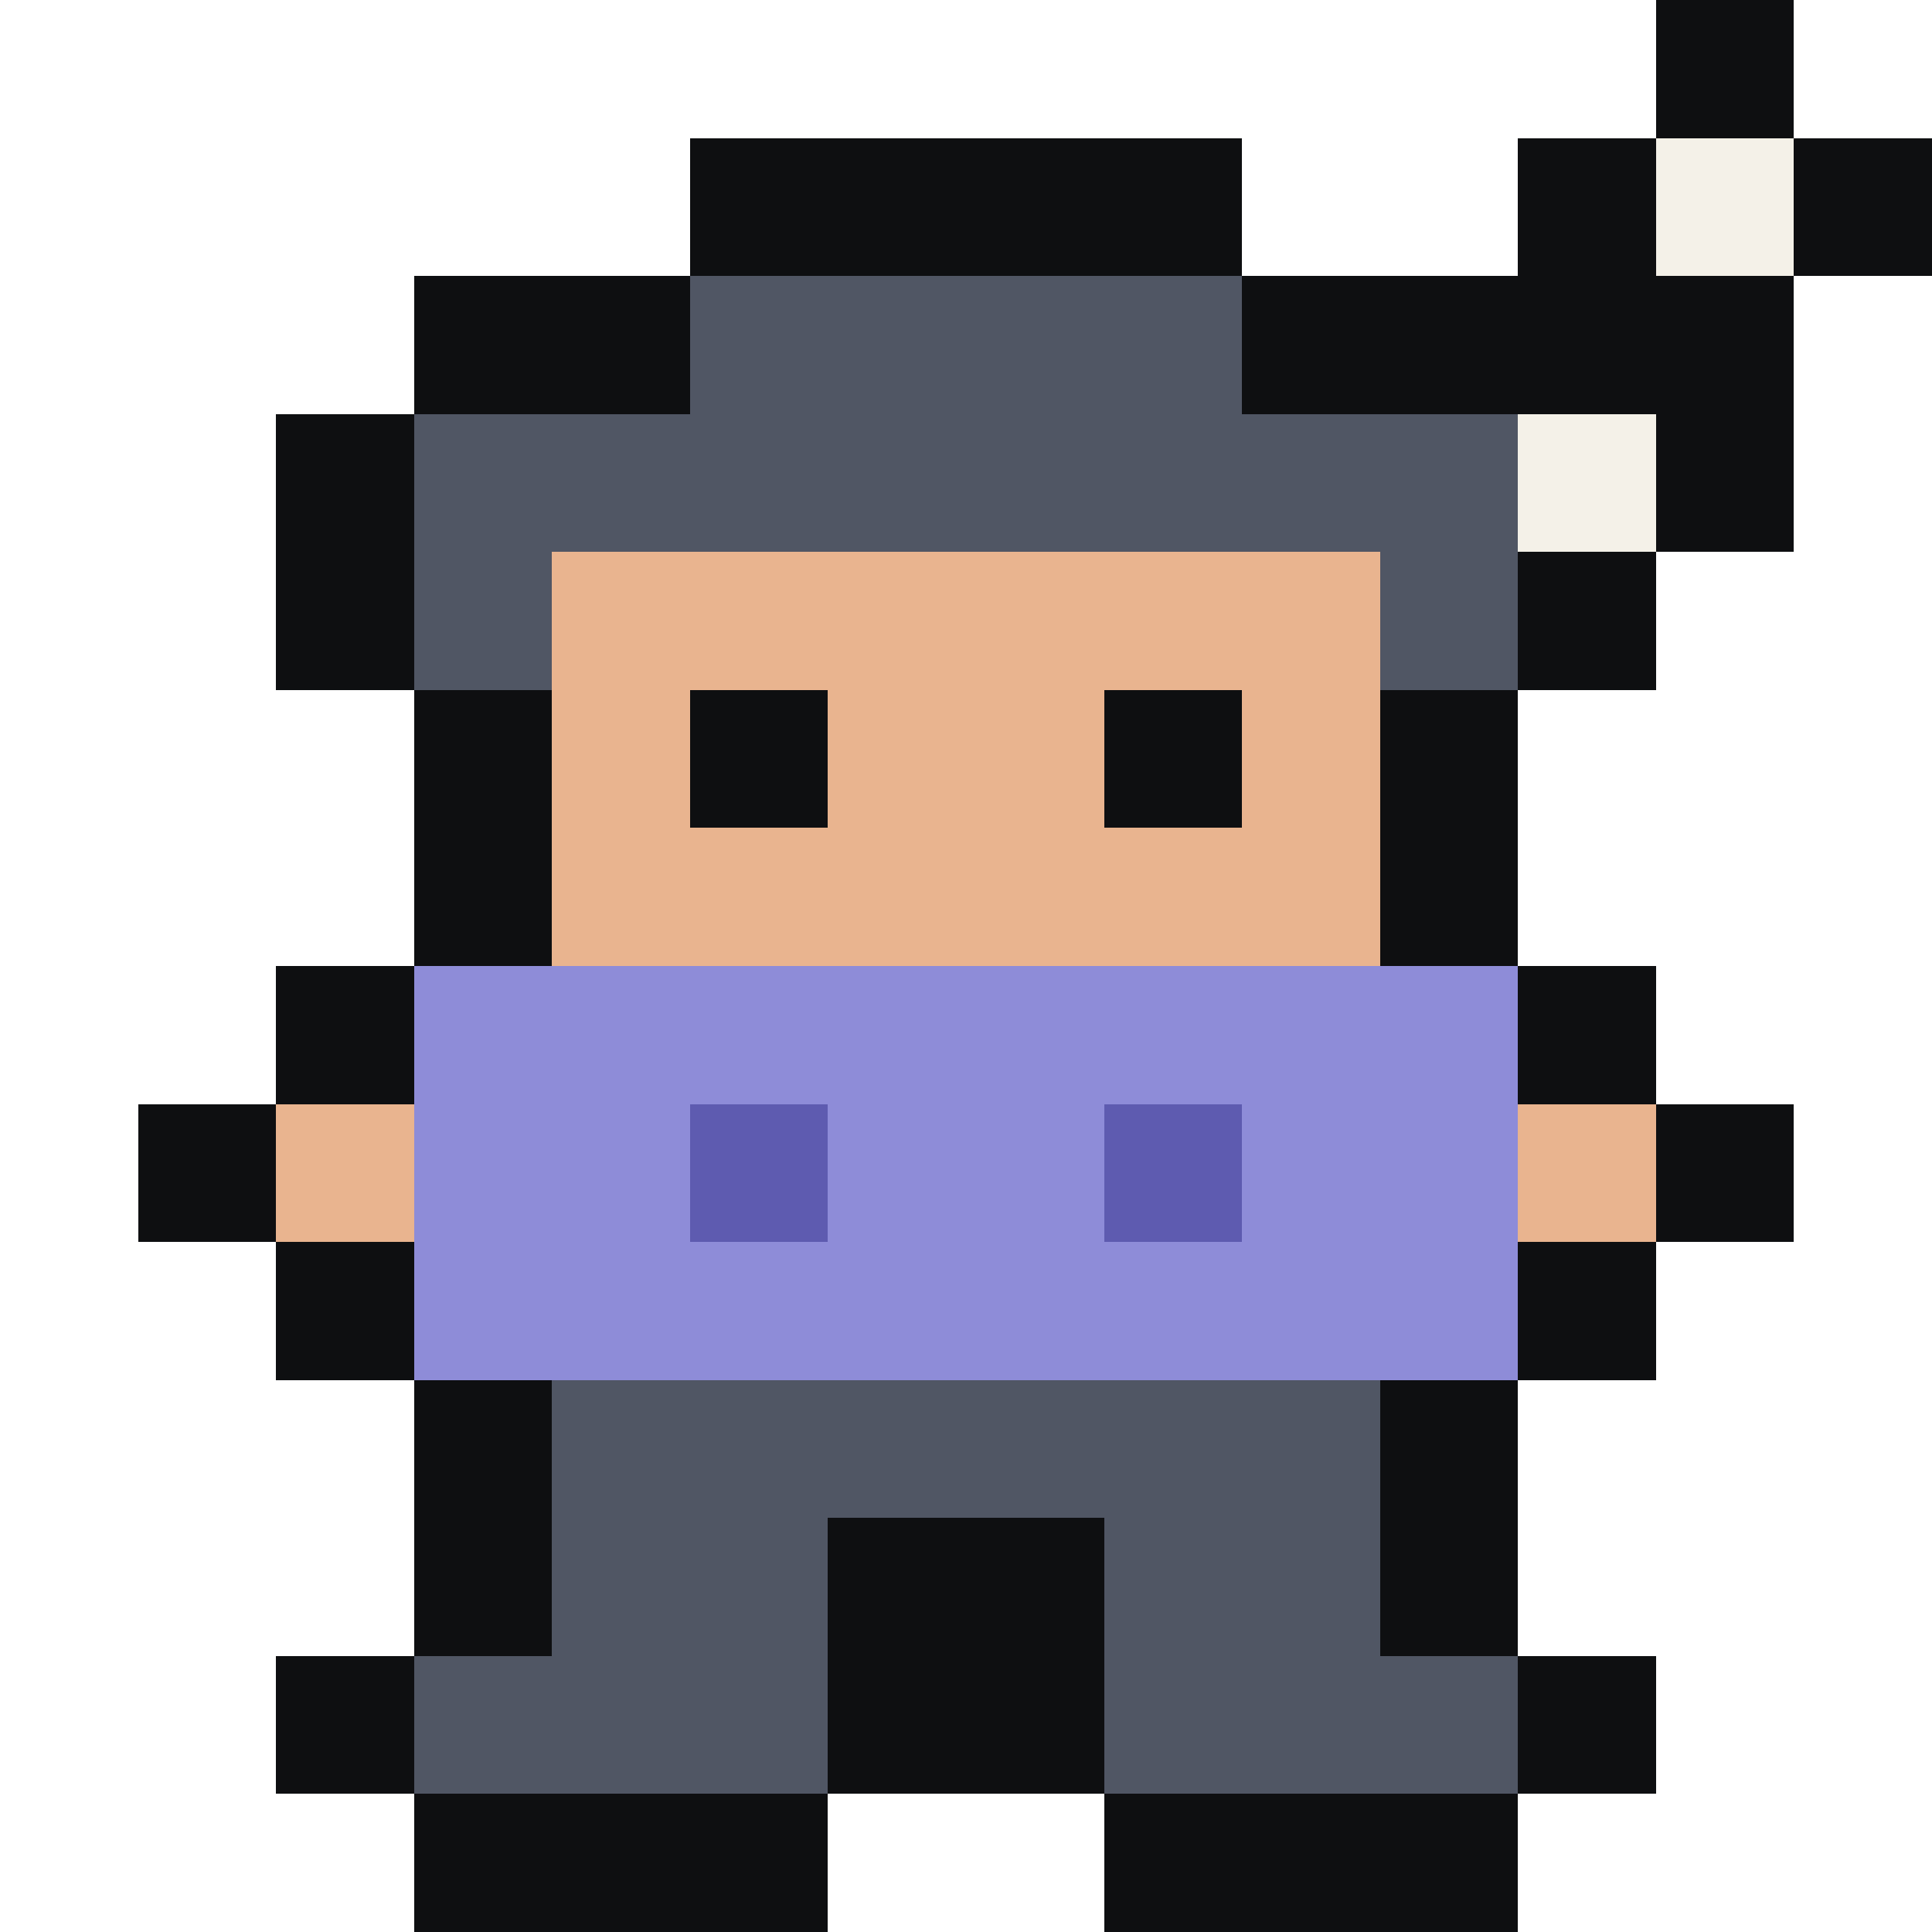
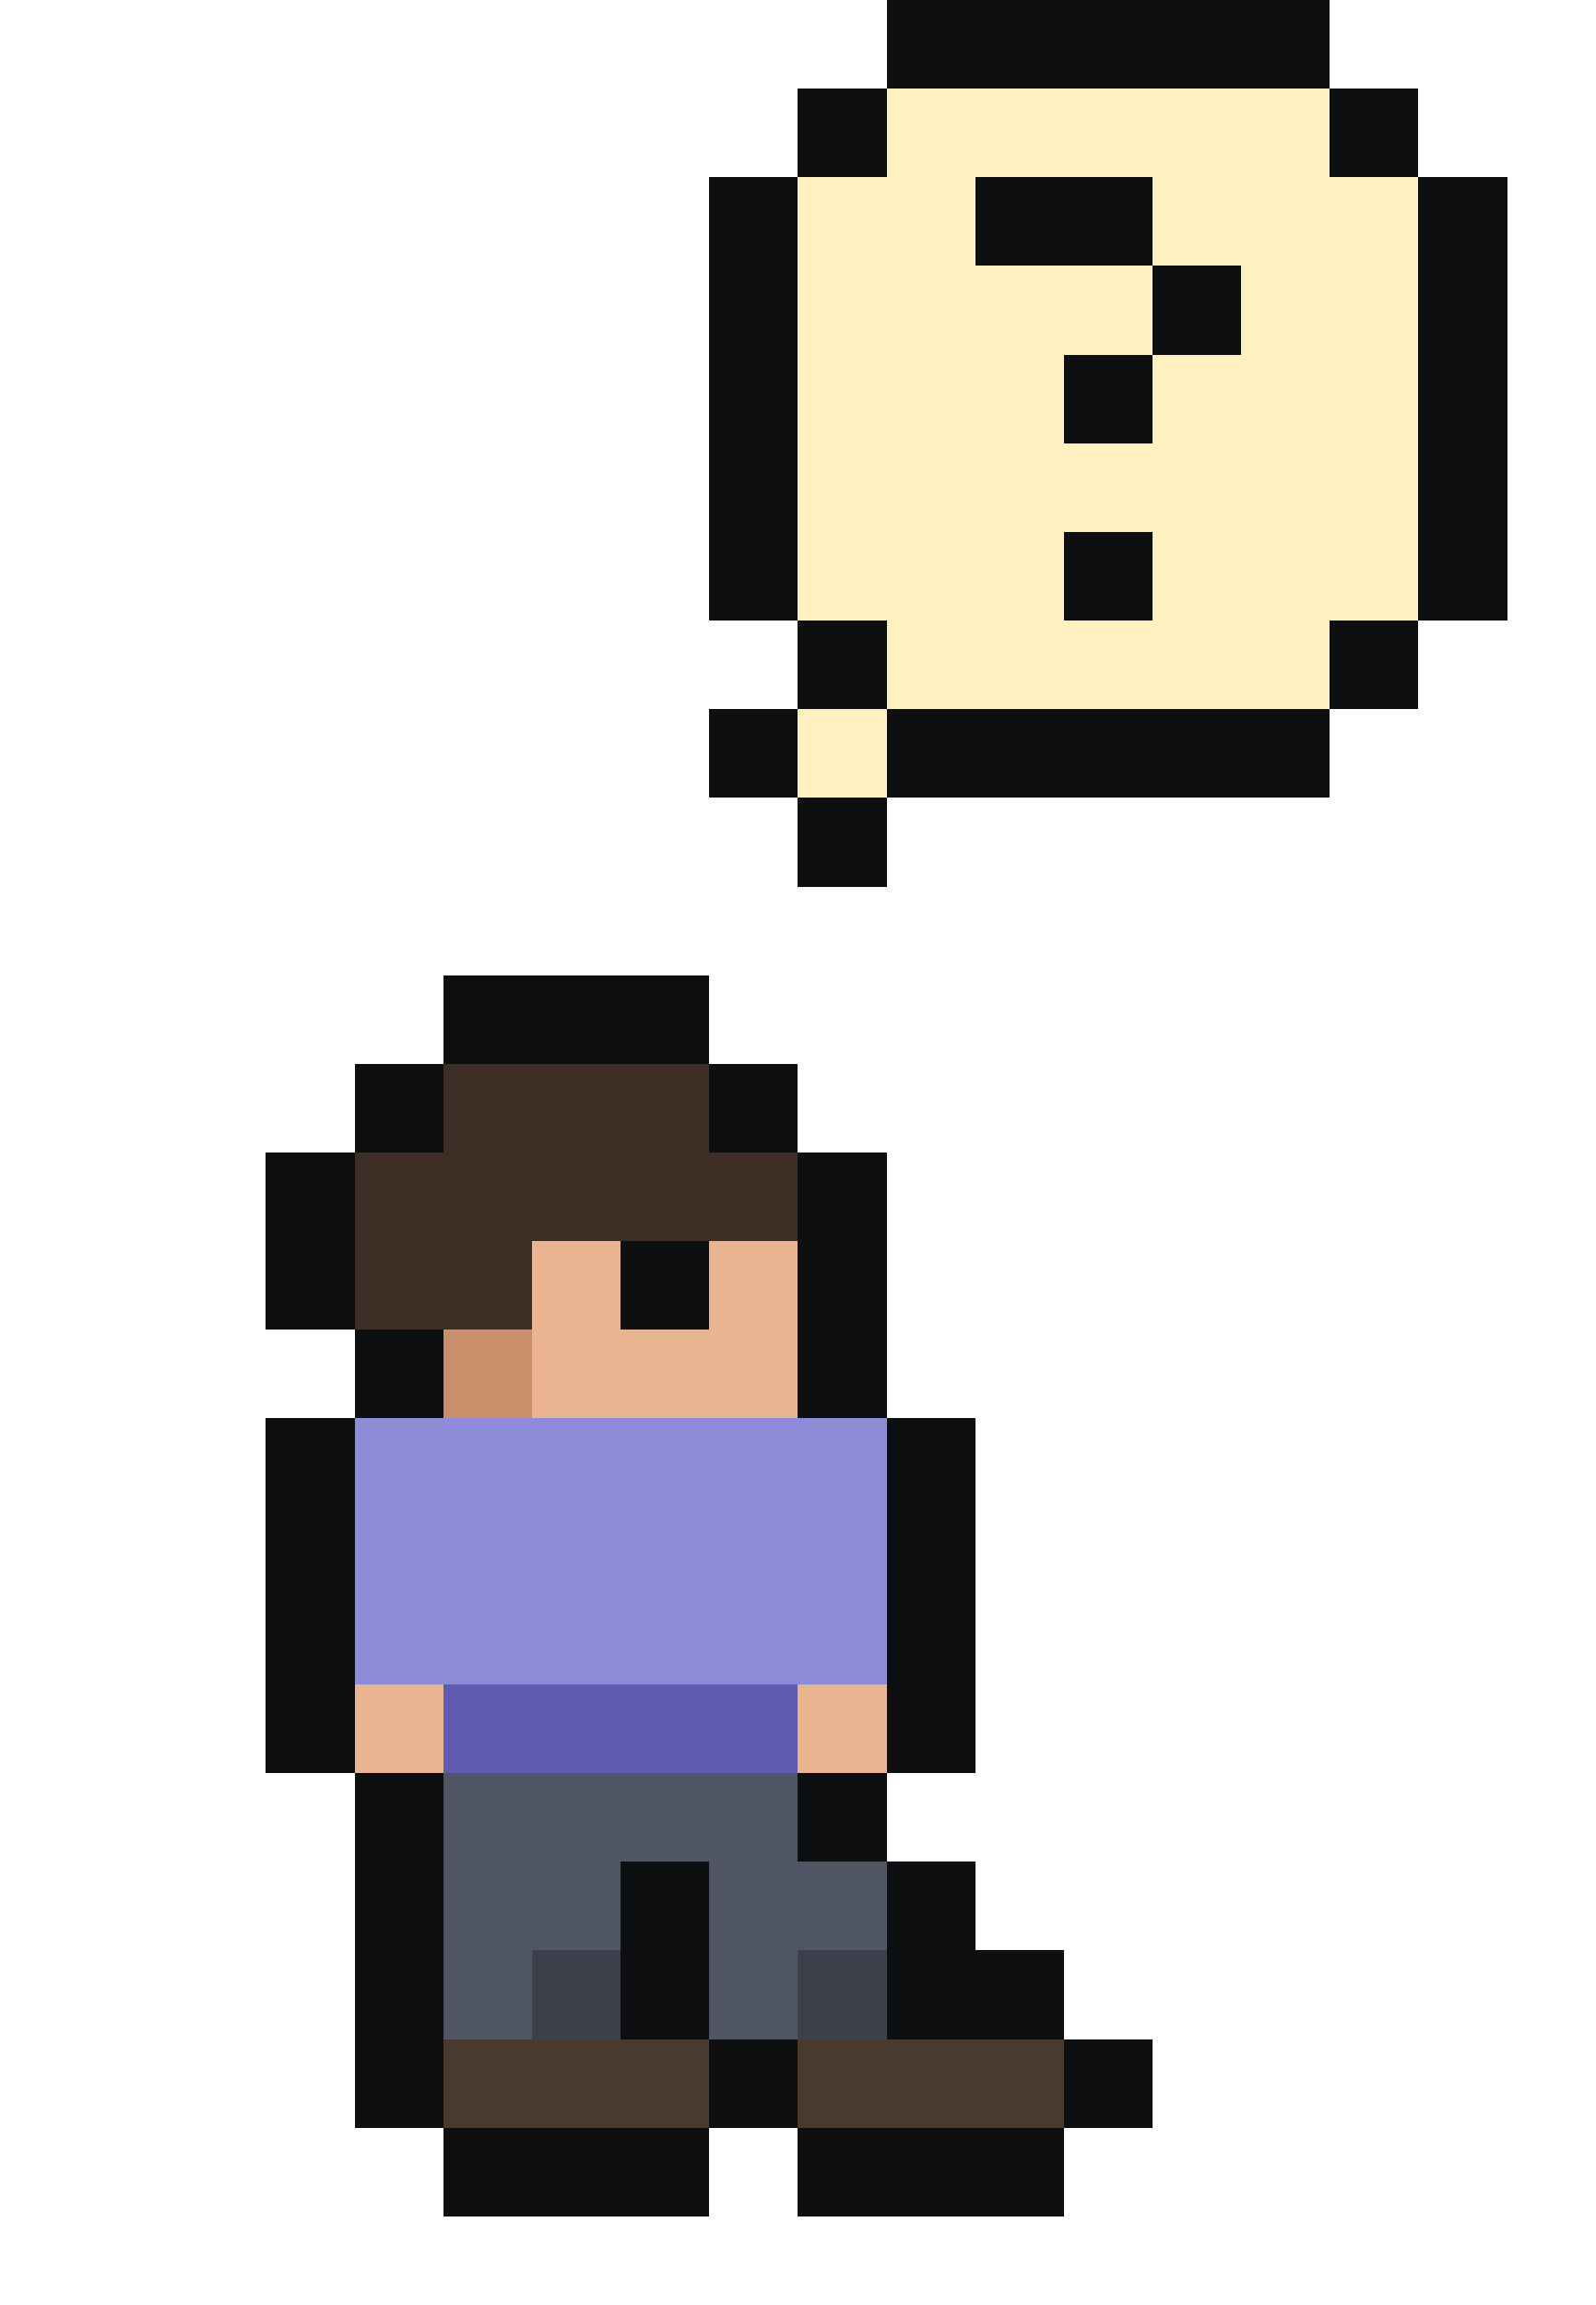
- <svg xmlns="http://www.w3.org/2000/svg" viewBox="0 0 14 14" shape-rendering="crispEdges">
+ <svg xmlns="http://www.w3.org/2000/svg" viewBox="0 0 18 26" shape-rendering="crispEdges">
+   <rect x="10" y="0" width="1" height="1" fill="#0E0F11" />
+   <rect x="11" y="0" width="1" height="1" fill="#0E0F11" />
  <rect x="12" y="0" width="1" height="1" fill="#0E0F11" />
-   <rect x="5" y="1" width="1" height="1" fill="#0E0F11" />
-   <rect x="6" y="1" width="1" height="1" fill="#0E0F11" />
-   <rect x="7" y="1" width="1" height="1" fill="#0E0F11" />
-   <rect x="8" y="1" width="1" height="1" fill="#0E0F11" />
-   <rect x="11" y="1" width="1" height="1" fill="#0E0F11" />
-   <rect x="12" y="1" width="1" height="1" fill="#F4F1E8" />
-   <rect x="13" y="1" width="1" height="1" fill="#0E0F11" />
-   <rect x="3" y="2" width="1" height="1" fill="#0E0F11" />
-   <rect x="4" y="2" width="1" height="1" fill="#0E0F11" />
-   <rect x="5" y="2" width="1" height="1" fill="#505664" />
-   <rect x="6" y="2" width="1" height="1" fill="#505664" />
-   <rect x="7" y="2" width="1" height="1" fill="#505664" />
-   <rect x="8" y="2" width="1" height="1" fill="#505664" />
-   <rect x="9" y="2" width="1" height="1" fill="#0E0F11" />
-   <rect x="10" y="2" width="1" height="1" fill="#0E0F11" />
+   <rect x="13" y="0" width="1" height="1" fill="#0E0F11" />
+   <rect x="14" y="0" width="1" height="1" fill="#0E0F11" />
+   <rect x="9" y="1" width="1" height="1" fill="#0E0F11" />
+   <rect x="10" y="1" width="1" height="1" fill="#FFF0BF" />
+   <rect x="11" y="1" width="1" height="1" fill="#FFF0BF" />
+   <rect x="12" y="1" width="1" height="1" fill="#FFF0BF" />
+   <rect x="13" y="1" width="1" height="1" fill="#FFF0BF" />
+   <rect x="14" y="1" width="1" height="1" fill="#FFF0BF" />
+   <rect x="15" y="1" width="1" height="1" fill="#0E0F11" />
+   <rect x="8" y="2" width="1" height="1" fill="#0E0F11" />
+   <rect x="9" y="2" width="1" height="1" fill="#FFF0BF" />
+   <rect x="10" y="2" width="1" height="1" fill="#FFF0BF" />
  <rect x="11" y="2" width="1" height="1" fill="#0E0F11" />
  <rect x="12" y="2" width="1" height="1" fill="#0E0F11" />
-   <rect x="2" y="3" width="1" height="1" fill="#0E0F11" />
-   <rect x="3" y="3" width="1" height="1" fill="#505664" />
-   <rect x="4" y="3" width="1" height="1" fill="#505664" />
-   <rect x="5" y="3" width="1" height="1" fill="#505664" />
-   <rect x="6" y="3" width="1" height="1" fill="#505664" />
-   <rect x="7" y="3" width="1" height="1" fill="#505664" />
-   <rect x="8" y="3" width="1" height="1" fill="#505664" />
-   <rect x="9" y="3" width="1" height="1" fill="#505664" />
-   <rect x="10" y="3" width="1" height="1" fill="#505664" />
-   <rect x="11" y="3" width="1" height="1" fill="#F4F1E8" />
-   <rect x="12" y="3" width="1" height="1" fill="#0E0F11" />
-   <rect x="2" y="4" width="1" height="1" fill="#0E0F11" />
-   <rect x="3" y="4" width="1" height="1" fill="#505664" />
-   <rect x="4" y="4" width="1" height="1" fill="#E9B48F" />
-   <rect x="5" y="4" width="1" height="1" fill="#E9B48F" />
-   <rect x="6" y="4" width="1" height="1" fill="#E9B48F" />
-   <rect x="7" y="4" width="1" height="1" fill="#E9B48F" />
-   <rect x="8" y="4" width="1" height="1" fill="#E9B48F" />
-   <rect x="9" y="4" width="1" height="1" fill="#E9B48F" />
-   <rect x="10" y="4" width="1" height="1" fill="#505664" />
-   <rect x="11" y="4" width="1" height="1" fill="#0E0F11" />
-   <rect x="3" y="5" width="1" height="1" fill="#0E0F11" />
-   <rect x="4" y="5" width="1" height="1" fill="#E9B48F" />
-   <rect x="5" y="5" width="1" height="1" fill="#0E0F11" />
-   <rect x="6" y="5" width="1" height="1" fill="#E9B48F" />
-   <rect x="7" y="5" width="1" height="1" fill="#E9B48F" />
+   <rect x="13" y="2" width="1" height="1" fill="#FFF0BF" />
+   <rect x="14" y="2" width="1" height="1" fill="#FFF0BF" />
+   <rect x="15" y="2" width="1" height="1" fill="#FFF0BF" />
+   <rect x="16" y="2" width="1" height="1" fill="#0E0F11" />
+   <rect x="8" y="3" width="1" height="1" fill="#0E0F11" />
+   <rect x="9" y="3" width="1" height="1" fill="#FFF0BF" />
+   <rect x="10" y="3" width="1" height="1" fill="#FFF0BF" />
+   <rect x="11" y="3" width="1" height="1" fill="#FFF0BF" />
+   <rect x="12" y="3" width="1" height="1" fill="#FFF0BF" />
+   <rect x="13" y="3" width="1" height="1" fill="#0E0F11" />
+   <rect x="14" y="3" width="1" height="1" fill="#FFF0BF" />
+   <rect x="15" y="3" width="1" height="1" fill="#FFF0BF" />
+   <rect x="16" y="3" width="1" height="1" fill="#0E0F11" />
+   <rect x="8" y="4" width="1" height="1" fill="#0E0F11" />
+   <rect x="9" y="4" width="1" height="1" fill="#FFF0BF" />
+   <rect x="10" y="4" width="1" height="1" fill="#FFF0BF" />
+   <rect x="11" y="4" width="1" height="1" fill="#FFF0BF" />
+   <rect x="12" y="4" width="1" height="1" fill="#0E0F11" />
+   <rect x="13" y="4" width="1" height="1" fill="#FFF0BF" />
+   <rect x="14" y="4" width="1" height="1" fill="#FFF0BF" />
+   <rect x="15" y="4" width="1" height="1" fill="#FFF0BF" />
+   <rect x="16" y="4" width="1" height="1" fill="#0E0F11" />
  <rect x="8" y="5" width="1" height="1" fill="#0E0F11" />
-   <rect x="9" y="5" width="1" height="1" fill="#E9B48F" />
-   <rect x="10" y="5" width="1" height="1" fill="#0E0F11" />
-   <rect x="3" y="6" width="1" height="1" fill="#0E0F11" />
-   <rect x="4" y="6" width="1" height="1" fill="#E9B48F" />
-   <rect x="5" y="6" width="1" height="1" fill="#E9B48F" />
-   <rect x="6" y="6" width="1" height="1" fill="#E9B48F" />
-   <rect x="7" y="6" width="1" height="1" fill="#E9B48F" />
-   <rect x="8" y="6" width="1" height="1" fill="#E9B48F" />
-   <rect x="9" y="6" width="1" height="1" fill="#E9B48F" />
-   <rect x="10" y="6" width="1" height="1" fill="#0E0F11" />
-   <rect x="2" y="7" width="1" height="1" fill="#0E0F11" />
-   <rect x="3" y="7" width="1" height="1" fill="#8E8CD8" />
-   <rect x="4" y="7" width="1" height="1" fill="#8E8CD8" />
-   <rect x="5" y="7" width="1" height="1" fill="#8E8CD8" />
-   <rect x="6" y="7" width="1" height="1" fill="#8E8CD8" />
-   <rect x="7" y="7" width="1" height="1" fill="#8E8CD8" />
-   <rect x="8" y="7" width="1" height="1" fill="#8E8CD8" />
-   <rect x="9" y="7" width="1" height="1" fill="#8E8CD8" />
-   <rect x="10" y="7" width="1" height="1" fill="#8E8CD8" />
-   <rect x="11" y="7" width="1" height="1" fill="#0E0F11" />
-   <rect x="1" y="8" width="1" height="1" fill="#0E0F11" />
-   <rect x="2" y="8" width="1" height="1" fill="#E9B48F" />
-   <rect x="3" y="8" width="1" height="1" fill="#8E8CD8" />
-   <rect x="4" y="8" width="1" height="1" fill="#8E8CD8" />
-   <rect x="5" y="8" width="1" height="1" fill="#5E5BB0" />
-   <rect x="6" y="8" width="1" height="1" fill="#8E8CD8" />
-   <rect x="7" y="8" width="1" height="1" fill="#8E8CD8" />
-   <rect x="8" y="8" width="1" height="1" fill="#5E5BB0" />
-   <rect x="9" y="8" width="1" height="1" fill="#8E8CD8" />
-   <rect x="10" y="8" width="1" height="1" fill="#8E8CD8" />
-   <rect x="11" y="8" width="1" height="1" fill="#E9B48F" />
+   <rect x="9" y="5" width="1" height="1" fill="#FFF0BF" />
+   <rect x="10" y="5" width="1" height="1" fill="#FFF0BF" />
+   <rect x="11" y="5" width="1" height="1" fill="#FFF0BF" />
+   <rect x="12" y="5" width="1" height="1" fill="#FFF0BF" />
+   <rect x="13" y="5" width="1" height="1" fill="#FFF0BF" />
+   <rect x="14" y="5" width="1" height="1" fill="#FFF0BF" />
+   <rect x="15" y="5" width="1" height="1" fill="#FFF0BF" />
+   <rect x="16" y="5" width="1" height="1" fill="#0E0F11" />
+   <rect x="8" y="6" width="1" height="1" fill="#0E0F11" />
+   <rect x="9" y="6" width="1" height="1" fill="#FFF0BF" />
+   <rect x="10" y="6" width="1" height="1" fill="#FFF0BF" />
+   <rect x="11" y="6" width="1" height="1" fill="#FFF0BF" />
+   <rect x="12" y="6" width="1" height="1" fill="#0E0F11" />
+   <rect x="13" y="6" width="1" height="1" fill="#FFF0BF" />
+   <rect x="14" y="6" width="1" height="1" fill="#FFF0BF" />
+   <rect x="15" y="6" width="1" height="1" fill="#FFF0BF" />
+   <rect x="16" y="6" width="1" height="1" fill="#0E0F11" />
+   <rect x="9" y="7" width="1" height="1" fill="#0E0F11" />
+   <rect x="10" y="7" width="1" height="1" fill="#FFF0BF" />
+   <rect x="11" y="7" width="1" height="1" fill="#FFF0BF" />
+   <rect x="12" y="7" width="1" height="1" fill="#FFF0BF" />
+   <rect x="13" y="7" width="1" height="1" fill="#FFF0BF" />
+   <rect x="14" y="7" width="1" height="1" fill="#FFF0BF" />
+   <rect x="15" y="7" width="1" height="1" fill="#0E0F11" />
+   <rect x="8" y="8" width="1" height="1" fill="#0E0F11" />
+   <rect x="9" y="8" width="1" height="1" fill="#FFF0BF" />
+   <rect x="10" y="8" width="1" height="1" fill="#0E0F11" />
+   <rect x="11" y="8" width="1" height="1" fill="#0E0F11" />
  <rect x="12" y="8" width="1" height="1" fill="#0E0F11" />
-   <rect x="2" y="9" width="1" height="1" fill="#0E0F11" />
-   <rect x="3" y="9" width="1" height="1" fill="#8E8CD8" />
-   <rect x="4" y="9" width="1" height="1" fill="#8E8CD8" />
-   <rect x="5" y="9" width="1" height="1" fill="#8E8CD8" />
-   <rect x="6" y="9" width="1" height="1" fill="#8E8CD8" />
-   <rect x="7" y="9" width="1" height="1" fill="#8E8CD8" />
-   <rect x="8" y="9" width="1" height="1" fill="#8E8CD8" />
-   <rect x="9" y="9" width="1" height="1" fill="#8E8CD8" />
-   <rect x="10" y="9" width="1" height="1" fill="#8E8CD8" />
-   <rect x="11" y="9" width="1" height="1" fill="#0E0F11" />
-   <rect x="3" y="10" width="1" height="1" fill="#0E0F11" />
-   <rect x="4" y="10" width="1" height="1" fill="#505664" />
-   <rect x="5" y="10" width="1" height="1" fill="#505664" />
-   <rect x="6" y="10" width="1" height="1" fill="#505664" />
-   <rect x="7" y="10" width="1" height="1" fill="#505664" />
-   <rect x="8" y="10" width="1" height="1" fill="#505664" />
-   <rect x="9" y="10" width="1" height="1" fill="#505664" />
-   <rect x="10" y="10" width="1" height="1" fill="#0E0F11" />
-   <rect x="3" y="11" width="1" height="1" fill="#0E0F11" />
-   <rect x="4" y="11" width="1" height="1" fill="#505664" />
-   <rect x="5" y="11" width="1" height="1" fill="#505664" />
+   <rect x="13" y="8" width="1" height="1" fill="#0E0F11" />
+   <rect x="14" y="8" width="1" height="1" fill="#0E0F11" />
+   <rect x="9" y="9" width="1" height="1" fill="#0E0F11" />
+   <rect x="5" y="11" width="1" height="1" fill="#0E0F11" />
  <rect x="6" y="11" width="1" height="1" fill="#0E0F11" />
  <rect x="7" y="11" width="1" height="1" fill="#0E0F11" />
-   <rect x="8" y="11" width="1" height="1" fill="#505664" />
-   <rect x="9" y="11" width="1" height="1" fill="#505664" />
-   <rect x="10" y="11" width="1" height="1" fill="#0E0F11" />
-   <rect x="2" y="12" width="1" height="1" fill="#0E0F11" />
-   <rect x="3" y="12" width="1" height="1" fill="#505664" />
-   <rect x="4" y="12" width="1" height="1" fill="#505664" />
-   <rect x="5" y="12" width="1" height="1" fill="#505664" />
-   <rect x="6" y="12" width="1" height="1" fill="#0E0F11" />
-   <rect x="7" y="12" width="1" height="1" fill="#0E0F11" />
-   <rect x="8" y="12" width="1" height="1" fill="#505664" />
-   <rect x="9" y="12" width="1" height="1" fill="#505664" />
-   <rect x="10" y="12" width="1" height="1" fill="#505664" />
-   <rect x="11" y="12" width="1" height="1" fill="#0E0F11" />
+   <rect x="4" y="12" width="1" height="1" fill="#0E0F11" />
+   <rect x="5" y="12" width="1" height="1" fill="#3C2E25" />
+   <rect x="6" y="12" width="1" height="1" fill="#3C2E25" />
+   <rect x="7" y="12" width="1" height="1" fill="#3C2E25" />
+   <rect x="8" y="12" width="1" height="1" fill="#0E0F11" />
  <rect x="3" y="13" width="1" height="1" fill="#0E0F11" />
-   <rect x="4" y="13" width="1" height="1" fill="#0E0F11" />
-   <rect x="5" y="13" width="1" height="1" fill="#0E0F11" />
-   <rect x="8" y="13" width="1" height="1" fill="#0E0F11" />
+   <rect x="4" y="13" width="1" height="1" fill="#3C2E25" />
+   <rect x="5" y="13" width="1" height="1" fill="#3C2E25" />
+   <rect x="6" y="13" width="1" height="1" fill="#3C2E25" />
+   <rect x="7" y="13" width="1" height="1" fill="#3C2E25" />
+   <rect x="8" y="13" width="1" height="1" fill="#3C2E25" />
  <rect x="9" y="13" width="1" height="1" fill="#0E0F11" />
-   <rect x="10" y="13" width="1" height="1" fill="#0E0F11" />
+   <rect x="3" y="14" width="1" height="1" fill="#0E0F11" />
+   <rect x="4" y="14" width="1" height="1" fill="#3C2E25" />
+   <rect x="5" y="14" width="1" height="1" fill="#3C2E25" />
+   <rect x="6" y="14" width="1" height="1" fill="#E9B48F" />
+   <rect x="7" y="14" width="1" height="1" fill="#0E0F11" />
+   <rect x="8" y="14" width="1" height="1" fill="#E9B48F" />
+   <rect x="9" y="14" width="1" height="1" fill="#0E0F11" />
+   <rect x="4" y="15" width="1" height="1" fill="#0E0F11" />
+   <rect x="5" y="15" width="1" height="1" fill="#C98F6B" />
+   <rect x="6" y="15" width="1" height="1" fill="#E9B48F" />
+   <rect x="7" y="15" width="1" height="1" fill="#E9B48F" />
+   <rect x="8" y="15" width="1" height="1" fill="#E9B48F" />
+   <rect x="9" y="15" width="1" height="1" fill="#0E0F11" />
+   <rect x="3" y="16" width="1" height="1" fill="#0E0F11" />
+   <rect x="4" y="16" width="1" height="1" fill="#8E8CD8" />
+   <rect x="5" y="16" width="1" height="1" fill="#8E8CD8" />
+   <rect x="6" y="16" width="1" height="1" fill="#8E8CD8" />
+   <rect x="7" y="16" width="1" height="1" fill="#8E8CD8" />
+   <rect x="8" y="16" width="1" height="1" fill="#8E8CD8" />
+   <rect x="9" y="16" width="1" height="1" fill="#8E8CD8" />
+   <rect x="10" y="16" width="1" height="1" fill="#0E0F11" />
+   <rect x="3" y="17" width="1" height="1" fill="#0E0F11" />
+   <rect x="4" y="17" width="1" height="1" fill="#8E8CD8" />
+   <rect x="5" y="17" width="1" height="1" fill="#8E8CD8" />
+   <rect x="6" y="17" width="1" height="1" fill="#8E8CD8" />
+   <rect x="7" y="17" width="1" height="1" fill="#8E8CD8" />
+   <rect x="8" y="17" width="1" height="1" fill="#8E8CD8" />
+   <rect x="9" y="17" width="1" height="1" fill="#8E8CD8" />
+   <rect x="10" y="17" width="1" height="1" fill="#0E0F11" />
+   <rect x="3" y="18" width="1" height="1" fill="#0E0F11" />
+   <rect x="4" y="18" width="1" height="1" fill="#8E8CD8" />
+   <rect x="5" y="18" width="1" height="1" fill="#8E8CD8" />
+   <rect x="6" y="18" width="1" height="1" fill="#8E8CD8" />
+   <rect x="7" y="18" width="1" height="1" fill="#8E8CD8" />
+   <rect x="8" y="18" width="1" height="1" fill="#8E8CD8" />
+   <rect x="9" y="18" width="1" height="1" fill="#8E8CD8" />
+   <rect x="10" y="18" width="1" height="1" fill="#0E0F11" />
+   <rect x="3" y="19" width="1" height="1" fill="#0E0F11" />
+   <rect x="4" y="19" width="1" height="1" fill="#E9B48F" />
+   <rect x="5" y="19" width="1" height="1" fill="#5E5BB0" />
+   <rect x="6" y="19" width="1" height="1" fill="#5E5BB0" />
+   <rect x="7" y="19" width="1" height="1" fill="#5E5BB0" />
+   <rect x="8" y="19" width="1" height="1" fill="#5E5BB0" />
+   <rect x="9" y="19" width="1" height="1" fill="#E9B48F" />
+   <rect x="10" y="19" width="1" height="1" fill="#0E0F11" />
+   <rect x="4" y="20" width="1" height="1" fill="#0E0F11" />
+   <rect x="5" y="20" width="1" height="1" fill="#505664" />
+   <rect x="6" y="20" width="1" height="1" fill="#505664" />
+   <rect x="7" y="20" width="1" height="1" fill="#505664" />
+   <rect x="8" y="20" width="1" height="1" fill="#505664" />
+   <rect x="9" y="20" width="1" height="1" fill="#0E0F11" />
+   <rect x="4" y="21" width="1" height="1" fill="#0E0F11" />
+   <rect x="5" y="21" width="1" height="1" fill="#505664" />
+   <rect x="6" y="21" width="1" height="1" fill="#505664" />
+   <rect x="7" y="21" width="1" height="1" fill="#0E0F11" />
+   <rect x="8" y="21" width="1" height="1" fill="#505664" />
+   <rect x="9" y="21" width="1" height="1" fill="#505664" />
+   <rect x="10" y="21" width="1" height="1" fill="#0E0F11" />
+   <rect x="4" y="22" width="1" height="1" fill="#0E0F11" />
+   <rect x="5" y="22" width="1" height="1" fill="#505664" />
+   <rect x="6" y="22" width="1" height="1" fill="#3C404A" />
+   <rect x="7" y="22" width="1" height="1" fill="#0E0F11" />
+   <rect x="8" y="22" width="1" height="1" fill="#505664" />
+   <rect x="9" y="22" width="1" height="1" fill="#3C404A" />
+   <rect x="10" y="22" width="1" height="1" fill="#0E0F11" />
+   <rect x="11" y="22" width="1" height="1" fill="#0E0F11" />
+   <rect x="4" y="23" width="1" height="1" fill="#0E0F11" />
+   <rect x="5" y="23" width="1" height="1" fill="#4A3A2E" />
+   <rect x="6" y="23" width="1" height="1" fill="#4A3A2E" />
+   <rect x="7" y="23" width="1" height="1" fill="#4A3A2E" />
+   <rect x="8" y="23" width="1" height="1" fill="#0E0F11" />
+   <rect x="9" y="23" width="1" height="1" fill="#4A3A2E" />
+   <rect x="10" y="23" width="1" height="1" fill="#4A3A2E" />
+   <rect x="11" y="23" width="1" height="1" fill="#4A3A2E" />
+   <rect x="12" y="23" width="1" height="1" fill="#0E0F11" />
+   <rect x="5" y="24" width="1" height="1" fill="#0E0F11" />
+   <rect x="6" y="24" width="1" height="1" fill="#0E0F11" />
+   <rect x="7" y="24" width="1" height="1" fill="#0E0F11" />
+   <rect x="9" y="24" width="1" height="1" fill="#0E0F11" />
+   <rect x="10" y="24" width="1" height="1" fill="#0E0F11" />
+   <rect x="11" y="24" width="1" height="1" fill="#0E0F11" />
</svg>
